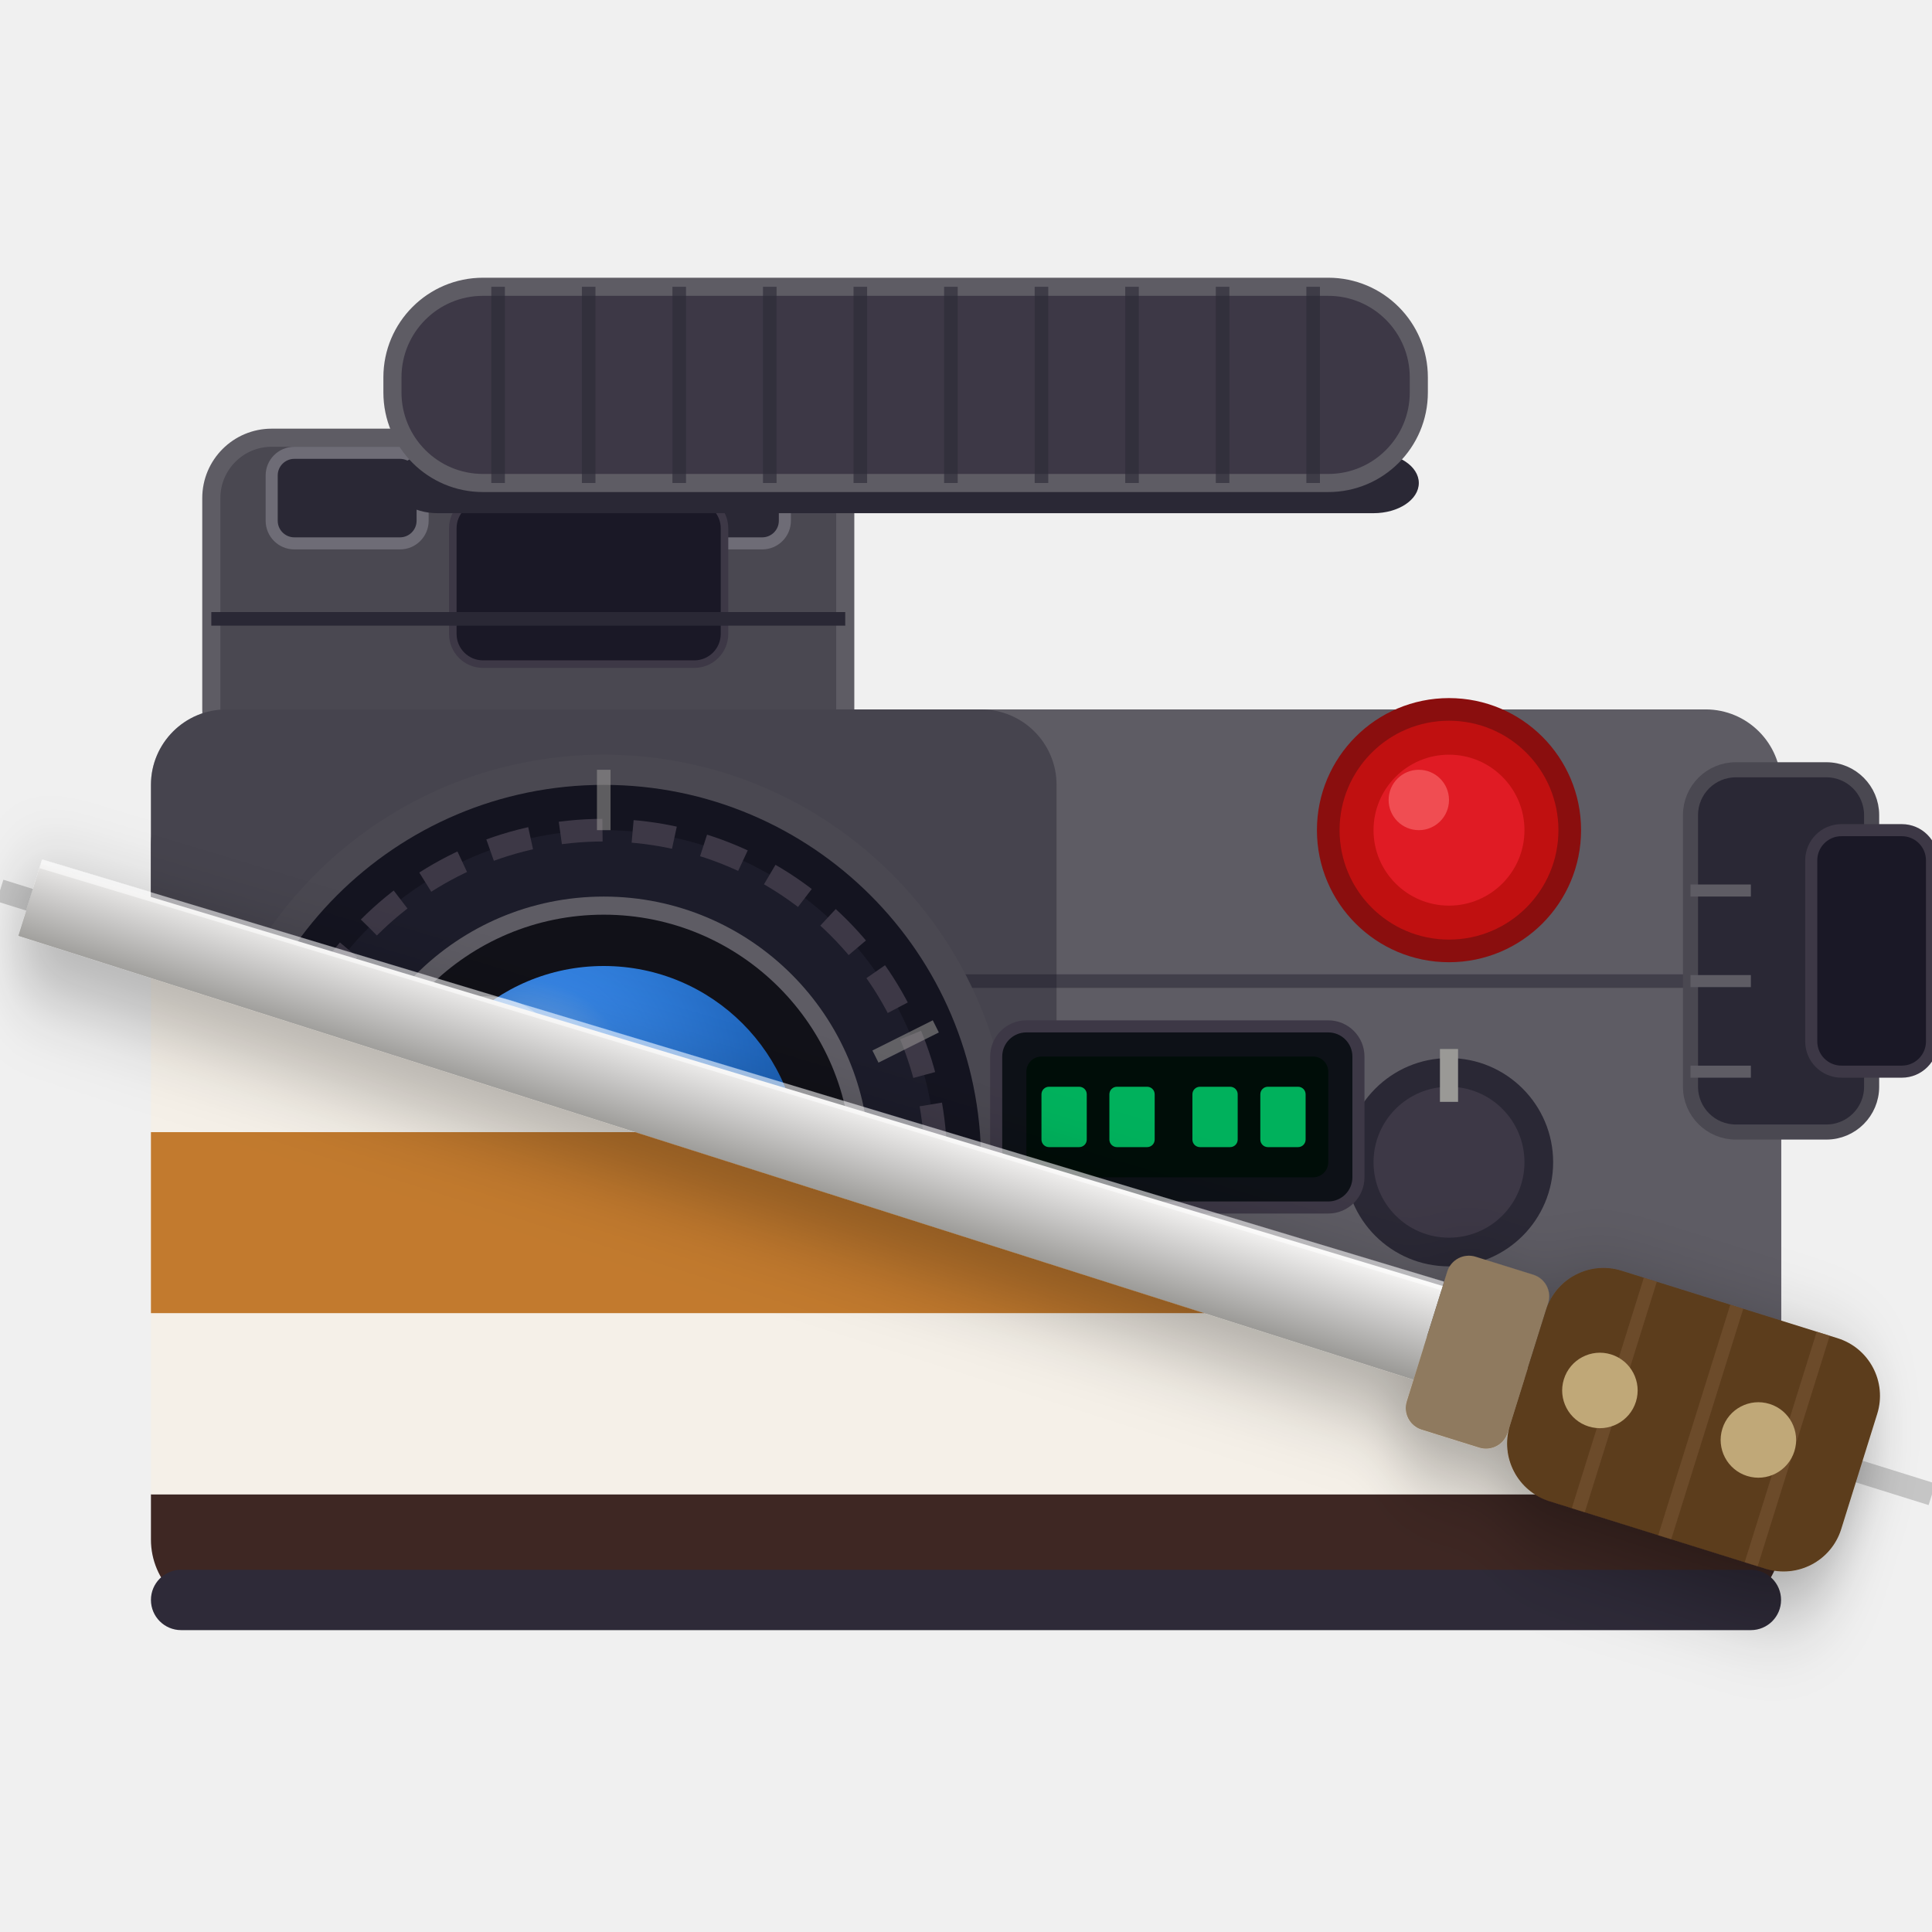
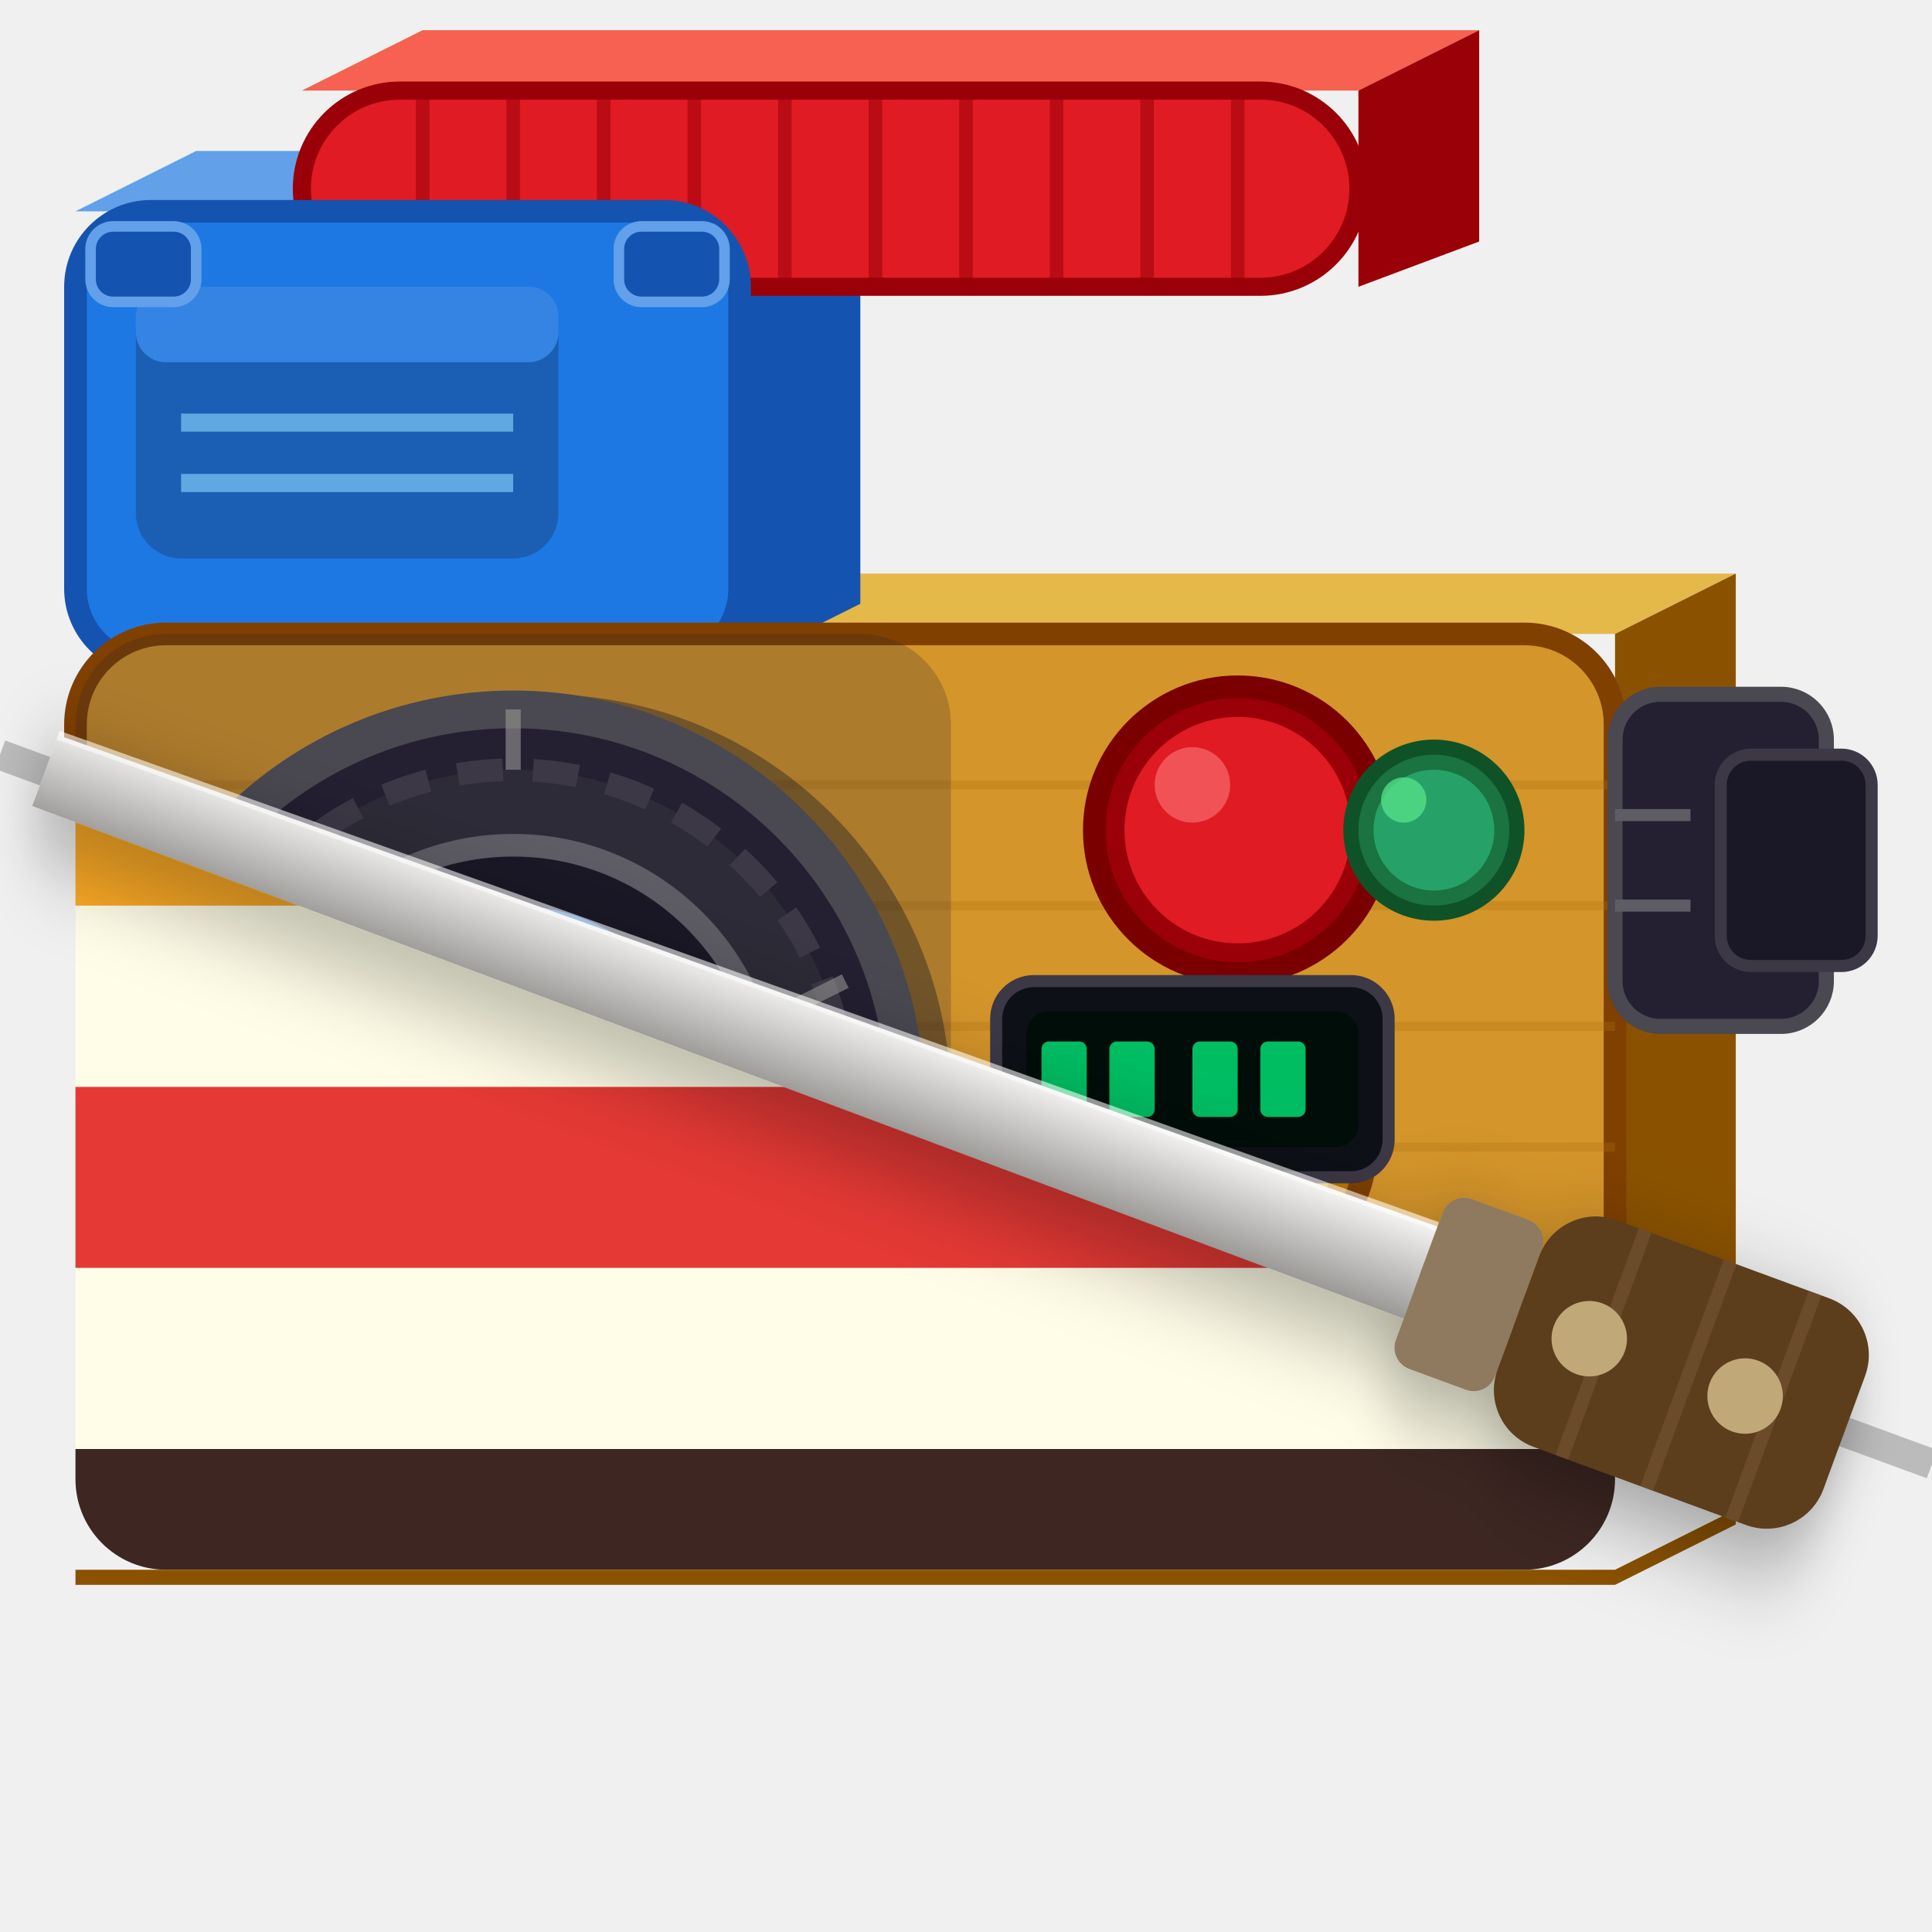
<svg xmlns="http://www.w3.org/2000/svg" viewBox="0 0 128 128" width="128" height="128">
  <defs>
-     <radialGradient id="lens" cx="30%" cy="30%" r="70%">
+     <radialGradient id="lens" cx="35%" cy="35%" r="65%">
      <stop offset="0%" stop-color="#99c1f1" />
-       <stop offset="38%" stop-color="#3584e4" />
+       <stop offset="40%" stop-color="#3584e4" />
      <stop offset="100%" stop-color="#1a5fb4" />
    </radialGradient>
    <linearGradient id="blade" x1="0%" y1="0%" x2="0%" y2="100%">
      <stop offset="0%" stop-color="#f6f5f4" />
      <stop offset="50%" stop-color="#c8c7c6" />
      <stop offset="100%" stop-color="#9a9996" />
    </linearGradient>
    <filter id="shadow" x="-25%" y="-25%" width="150%" height="150%">
      <feDropShadow dx="0" dy="2" stdDeviation="2.5" flood-color="#000" flood-opacity="0.35" />
    </filter>
    <clipPath id="camSide">
-       <polygon points="0,0 128,0 128,88 0,48" />
+       <polygon points="0,0 128,0 128,97 0,50" />
    </clipPath>
    <clipPath id="cakeSide">
-       <polygon points="0,48 128,88 128,128 0,128" />
+       <polygon points="0,50 128,97 128,128 0,128" />
    </clipPath>
-     <clipPath id="camBody">
-       <rect x="10" y="36" width="108" height="60" rx="5" />
+     <clipPath id="bodyFace">
+       <rect x="5" y="42" width="102" height="62" rx="6" />
    </clipPath>
  </defs>
-   <g transform="translate(0, 11)">
-     <g clip-path="url(#camSide)">
-       <rect x="14" y="38" width="42" height="4" rx="2" fill="#2a2835" />
-       <rect x="14" y="18" width="42" height="22" rx="4" fill="#4a4851" stroke="#5e5c64" stroke-width="1.2" />
-       <rect x="18" y="19" width="10" height="6" rx="1.5" fill="#2a2835" stroke="#6e6c76" stroke-width="0.8" />
-       <rect x="42" y="19" width="10" height="6" rx="1.5" fill="#2a2835" stroke="#6e6c76" stroke-width="0.8" />
-       <rect x="30" y="22" width="18" height="11" rx="2" fill="#1a1826" stroke="#3d3846" stroke-width="0.5" />
-       <line x1="14" y1="30" x2="56" y2="30" stroke="#2a2835" stroke-width="0.9" />
-       <rect x="26" y="19" width="68" height="4" rx="3" fill="#2a2835" />
-       <rect x="26" y="8" width="68" height="13" rx="6" fill="#3d3846" stroke="#5e5c64" stroke-width="1.2" />
-       <g stroke="#2d2b37" stroke-width="0.9" opacity="0.65">
-         <line x1="33" y1="8" x2="33" y2="21" />
-         <line x1="39" y1="8" x2="39" y2="21" />
-         <line x1="45" y1="8" x2="45" y2="21" />
-         <line x1="51" y1="8" x2="51" y2="21" />
-         <line x1="57" y1="8" x2="57" y2="21" />
-         <line x1="63" y1="8" x2="63" y2="21" />
-         <line x1="69" y1="8" x2="69" y2="21" />
-         <line x1="75" y1="8" x2="75" y2="21" />
-         <line x1="81" y1="8" x2="81" y2="21" />
-         <line x1="87" y1="8" x2="87" y2="21" />
-       </g>
-       <rect x="10" y="40" width="108" height="58" rx="5" fill="#3d3846" />
-       <rect x="10" y="36" width="108" height="56" rx="5" fill="#5e5c64" />
-       <line x1="10" y1="54" x2="118" y2="54" stroke="#2a2835" stroke-width="0.9" opacity="0.55" />
-       <rect x="10" y="36" width="60" height="60" rx="5" fill="#1a1826" opacity="0.35" />
-       <circle cx="40" cy="66" r="26" fill="#141420" stroke="#4a4851" stroke-width="2" />
-       <circle cx="40" cy="66" r="22" fill="#1c1c2a" stroke="#3d3846" stroke-width="1.5" stroke-dasharray="2.8,2" />
-       <circle cx="40" cy="66" r="17" fill="#111118" stroke="#5e5c64" stroke-width="1.2" />
-       <circle cx="40" cy="66" r="13" fill="url(#lens)" />
-       <circle cx="40" cy="66" r="6" fill="#040820" stroke="#1a5fb4" stroke-width="0.8" />
-       <ellipse cx="32" cy="58" rx="4.5" ry="3" fill="#fff" opacity="0.28" />
-       <ellipse cx="45" cy="73" rx="2" ry="1.5" fill="#fff" opacity="0.09" />
-       <g stroke="#9a9996" stroke-width="0.9" opacity="0.55">
-         <line x1="40" y1="40" x2="40" y2="44" />
-         <line x1="62" y1="57" x2="58" y2="59" />
-         <line x1="40" y1="92" x2="40" y2="88" />
-         <line x1="18" y1="57" x2="22" y2="59" />
-       </g>
-       <circle cx="96" cy="44" r="8" fill="#c01010" stroke="#8a0e0e" stroke-width="1.5" />
-       <circle cx="96" cy="44" r="5" fill="#e01b24" />
-       <circle cx="94" cy="42" r="2" fill="#ff8080" opacity="0.5" />
-       <circle cx="96" cy="66" r="7.5" fill="#2a2835" stroke="#5e5c64" stroke-width="1.2" />
-       <circle cx="96" cy="66" r="5" fill="#3d3846" />
-       <line x1="96" y1="58.5" x2="96" y2="62" stroke="#9a9996" stroke-width="1.2" />
-       <rect x="66" y="57" width="24" height="12" rx="2" fill="#0d1117" stroke="#3d3846" stroke-width="0.8" />
-       <rect x="68" y="59" width="20" height="8" rx="1" fill="#000d08" />
-       <g fill="#00e878" opacity="0.75">
-         <rect x="69" y="61" width="3" height="4" rx="0.5" />
-         <rect x="73.5" y="61" width="3" height="4" rx="0.5" />
-         <rect x="79" y="61" width="3" height="4" rx="0.5" />
-         <rect x="83.5" y="61" width="3" height="4" rx="0.5" />
-       </g>
-       <rect x="112" y="40" width="12" height="24" rx="3" fill="#2a2835" stroke="#4a4851" stroke-width="1" />
-       <rect x="120" y="44" width="8" height="16" rx="2" fill="#1a1826" stroke="#3d3846" stroke-width="0.8" />
-       <g stroke="#5e5c64" stroke-width="0.8">
-         <line x1="112" y1="48" x2="116" y2="48" />
-         <line x1="112" y1="54" x2="116" y2="54" />
-         <line x1="112" y1="60" x2="116" y2="60" />
-       </g>
-       <rect x="10" y="91" width="108" height="5" rx="2" fill="#252432" stroke="#4a4851" stroke-width="0.8" />
-       <circle cx="22" cy="93.5" r="2" fill="#3d3846" stroke="#5e5c64" stroke-width="0.7" />
-       <circle cx="64" cy="93.5" r="2" fill="#3d3846" stroke="#5e5c64" stroke-width="0.7" />
-       <circle cx="106" cy="93.5" r="2" fill="#3d3846" stroke="#5e5c64" stroke-width="0.7" />
+   <polygon points="5,42  107,42  115,38  13,38" fill="#e5b84a" />
+   <polygon points="5,14  49,14  57,10  13,10" fill="#62a0ea" />
+   <polygon points="20,6  90,6   98,2   28,2" fill="#f66151" />
+   <g clip-path="url(#camSide)">
+     <polygon points="107,42  115,38  115,100  107,104" fill="#8a5200" />
+     <polygon points="49,14  57,10  57,40  49,44" fill="#1553b0" />
+     <polygon points="90,6   98,2   98,16  90,19" fill="#9a0007" />
+     <rect x="20" y="6" width="70" height="13" rx="6.5" fill="#e01b24" stroke="#9a0007" stroke-width="1.2" />
+     <g stroke="#9a0007" stroke-width="0.9" opacity="0.55">
+       <line x1="28" y1="6" x2="28" y2="19" />
+       <line x1="34" y1="6" x2="34" y2="19" />
+       <line x1="40" y1="6" x2="40" y2="19" />
+       <line x1="46" y1="6" x2="46" y2="19" />
+       <line x1="52" y1="6" x2="52" y2="19" />
+       <line x1="58" y1="6" x2="58" y2="19" />
+       <line x1="64" y1="6" x2="64" y2="19" />
+       <line x1="70" y1="6" x2="70" y2="19" />
+       <line x1="76" y1="6" x2="76" y2="19" />
+       <line x1="82" y1="6" x2="82" y2="19" />
    </g>
-     <g clip-path="url(#cakeSide)">
-       <g clip-path="url(#camBody)">
-         <rect x="10" y="88" width="108" height="12" fill="#3e2723" />
-         <rect x="10" y="76" width="108" height="12" fill="#f5f0e8" />
-         <rect x="10" y="64" width="108" height="12" fill="#c27a2e" />
-         <rect x="10" y="52" width="108" height="12" fill="#f5f0e8" />
-         <rect x="10" y="36" width="108" height="16" fill="#d4952a" />
-       </g>
+     <rect x="5" y="14" width="44" height="30" rx="5" fill="#1e78e4" stroke="#1553b0" stroke-width="1.5" />
+     <rect x="9" y="19" width="28" height="18" rx="3" fill="#1a5fb4" />
+     <rect x="9" y="19" width="28" height="5" rx="2" fill="#3584e4" />
+     <g stroke="#7ec8f4" stroke-width="1.2" opacity="0.7">
+       <line x1="12" y1="28" x2="34" y2="28" />
+       <line x1="12" y1="32" x2="34" y2="32" />
    </g>
-     <line x1="0" y1="48" x2="128" y2="88" stroke="#000" stroke-width="1.5" opacity="0.18" />
-     <rect x="10" y="93" width="108" height="4" rx="2" fill="#2e2a38" />
-     <g transform="translate(64,68) rotate(17.35)" filter="url(#shadow)">
-       <polygon points="-65,-2.5 32,-3.5 32,3 -65,2.5" fill="url(#blade)" />
-       <line x1="-65" y1="-2.5" x2="32" y2="-3.5" stroke="#fff" stroke-width="0.6" opacity="0.55" />
-       <rect x="32" y="-6" width="7" height="12" rx="1.5" fill="#8f7a5e" />
-       <rect x="39" y="-8" width="23" height="16" rx="4" fill="#5c3d1e" />
-       <g stroke="#7a5634" stroke-width="0.9" opacity="0.55">
-         <line x1="45" y1="-8" x2="45" y2="8" />
-         <line x1="51" y1="-8" x2="51" y2="8" />
-         <line x1="57" y1="-8" x2="57" y2="8" />
-       </g>
-       <circle cx="44" cy="0" r="2.5" fill="#c0a878" />
-       <circle cx="55" cy="0" r="2.5" fill="#c0a878" />
+     <rect x="6" y="15" width="7" height="5" rx="1.5" fill="#1553b0" stroke="#62a0ea" stroke-width="0.7" />
+     <rect x="41" y="15" width="7" height="5" rx="1.5" fill="#1553b0" stroke="#62a0ea" stroke-width="0.7" />
+     <rect x="5" y="42" width="102" height="62" rx="6" fill="#d4952a" stroke="#804000" stroke-width="1.5" />
+     <g stroke="#b07010" stroke-width="0.6" opacity="0.3">
+       <line x1="5" y1="52" x2="107" y2="52" />
+       <line x1="5" y1="60" x2="107" y2="60" />
+       <line x1="5" y1="68" x2="107" y2="68" />
+       <line x1="5" y1="76" x2="107" y2="76" />
+       <line x1="5" y1="84" x2="107" y2="84" />
+       <line x1="5" y1="92" x2="107" y2="92" />
+       <line x1="5" y1="100" x2="107" y2="100" />
+     </g>
+     <rect x="5" y="42" width="58" height="62" rx="6" fill="#241f31" opacity="0.22" />
+     <circle cx="36" cy="73" r="27" fill="#1a1826" opacity="0.4" />
+     <circle cx="34" cy="73" r="26" fill="#241f31" stroke="#4a4851" stroke-width="2.5" />
+     <circle cx="34" cy="73" r="22" fill="#2d2b37" stroke="#3d3846" stroke-width="1.5" stroke-dasharray="3,2" />
+     <circle cx="34" cy="73" r="17" fill="#1a1826" stroke="#5e5c64" stroke-width="1.5" />
+     <circle cx="34" cy="73" r="13" fill="url(#lens)" />
+     <circle cx="34" cy="73" r="5.5" fill="#040820" stroke="#1a5fb4" stroke-width="1" />
+     <ellipse cx="28" cy="66" rx="4" ry="2.5" fill="#fff" opacity="0.32" />
+     <ellipse cx="40" cy="80" rx="2" ry="1.5" fill="#fff" opacity="0.10" />
+     <g stroke="#9a9996" stroke-width="1" opacity="0.6">
+       <line x1="34" y1="47" x2="34" y2="51" />
+       <line x1="56" y1="65" x2="52" y2="67" />
+       <line x1="34" y1="99" x2="34" y2="95" />
+       <line x1="12" y1="65" x2="16" y2="67" />
+     </g>
+     <circle cx="82" cy="55" r="9.5" fill="#9a0007" stroke="#7a0000" stroke-width="1.5" />
+     <circle cx="82" cy="55" r="7.5" fill="#e01b24" />
+     <circle cx="79" cy="52" r="2.5" fill="#ff8080" opacity="0.55" />
+     <circle cx="82" cy="76" r="8.5" fill="#c07800" stroke="#804000" stroke-width="1.5" />
+     <circle cx="82" cy="76" r="6.5" fill="#e5a50a" />
+     <line x1="82" y1="68" x2="82" y2="72" stroke="#804000" stroke-width="2" stroke-linecap="round" />
+     <circle cx="95" cy="55" r="5.5" fill="#1a7340" stroke="#0f5228" stroke-width="1" />
+     <circle cx="95" cy="55" r="4" fill="#26a269" />
+     <circle cx="93" cy="53" r="1.5" fill="#57e389" opacity="0.75" />
+     <rect x="66" y="65" width="26" height="13" rx="2.5" fill="#0d1117" stroke="#3d3846" stroke-width="0.8" />
+     <rect x="68" y="67" width="22" height="9" rx="1.5" fill="#000d08" />
+     <g fill="#00e878" opacity="0.8">
+       <rect x="69" y="69" width="3" height="5" rx="0.5" />
+       <rect x="73.5" y="69" width="3" height="5" rx="0.5" />
+       <rect x="79" y="69" width="3" height="5" rx="0.5" />
+       <rect x="83.5" y="69" width="3" height="5" rx="0.5" />
+     </g>
+     <rect x="107" y="46" width="14" height="22" rx="3" fill="#241f31" stroke="#4a4851" stroke-width="1" />
+     <rect x="114" y="50" width="10" height="14" rx="2" fill="#1a1826" stroke="#3d3846" stroke-width="0.8" />
+     <g stroke="#5e5c64" stroke-width="0.8">
+       <line x1="107" y1="54" x2="112" y2="54" />
+       <line x1="107" y1="60" x2="112" y2="60" />
+     </g>
+     <rect x="5" y="99" width="102" height="5" rx="2.5" fill="#804000" stroke="#5a3000" stroke-width="0.8" />
+     <circle cx="16" cy="101.5" r="2.5" fill="#d4952a" stroke="#804000" stroke-width="0.7" />
+     <circle cx="56" cy="101.5" r="2.5" fill="#d4952a" stroke="#804000" stroke-width="0.7" />
+     <circle cx="96" cy="101.5" r="2.5" fill="#d4952a" stroke="#804000" stroke-width="0.7" />
+   </g>
+   <g clip-path="url(#cakeSide)">
+     <g clip-path="url(#bodyFace)">
+       <rect x="5" y="96" width="102" height="12" fill="#3e2723" />
+       <rect x="5" y="84" width="102" height="12" fill="#fffde7" />
+       <rect x="5" y="72" width="102" height="12" fill="#e53935" />
+       <rect x="5" y="60" width="102" height="12" fill="#fffde7" />
+       <rect x="5" y="42" width="102" height="18" fill="#f9a825" />
    </g>
  </g>
+   <line x1="0" y1="50" x2="128" y2="97" stroke="#000" stroke-width="2" opacity="0.22" />
+   <polygon points="5,104  107,104  115,100  115,101  107,105  5,105" fill="#8a5200" />
+   <g transform="translate(64,73.5) rotate(20.2)" filter="url(#shadow)">
+     <polygon points="-65,-2.5 32,-3.5 32,3 -65,2.5" fill="url(#blade)" />
+     <line x1="-65" y1="-2.5" x2="32" y2="-3.5" stroke="#fff" stroke-width="0.6" opacity="0.55" />
+     <rect x="32" y="-6" width="7" height="12" rx="1.5" fill="#8f7a5e" />
+     <rect x="39" y="-8" width="23" height="16" rx="4" fill="#5c3d1e" />
+     <g stroke="#7a5634" stroke-width="0.9" opacity="0.55">
+       <line x1="45" y1="-8" x2="45" y2="8" />
+       <line x1="51" y1="-8" x2="51" y2="8" />
+       <line x1="57" y1="-8" x2="57" y2="8" />
+     </g>
+     <circle cx="44" cy="0" r="2.5" fill="#c0a878" />
+     <circle cx="55" cy="0" r="2.5" fill="#c0a878" />
+   </g>
</svg>
